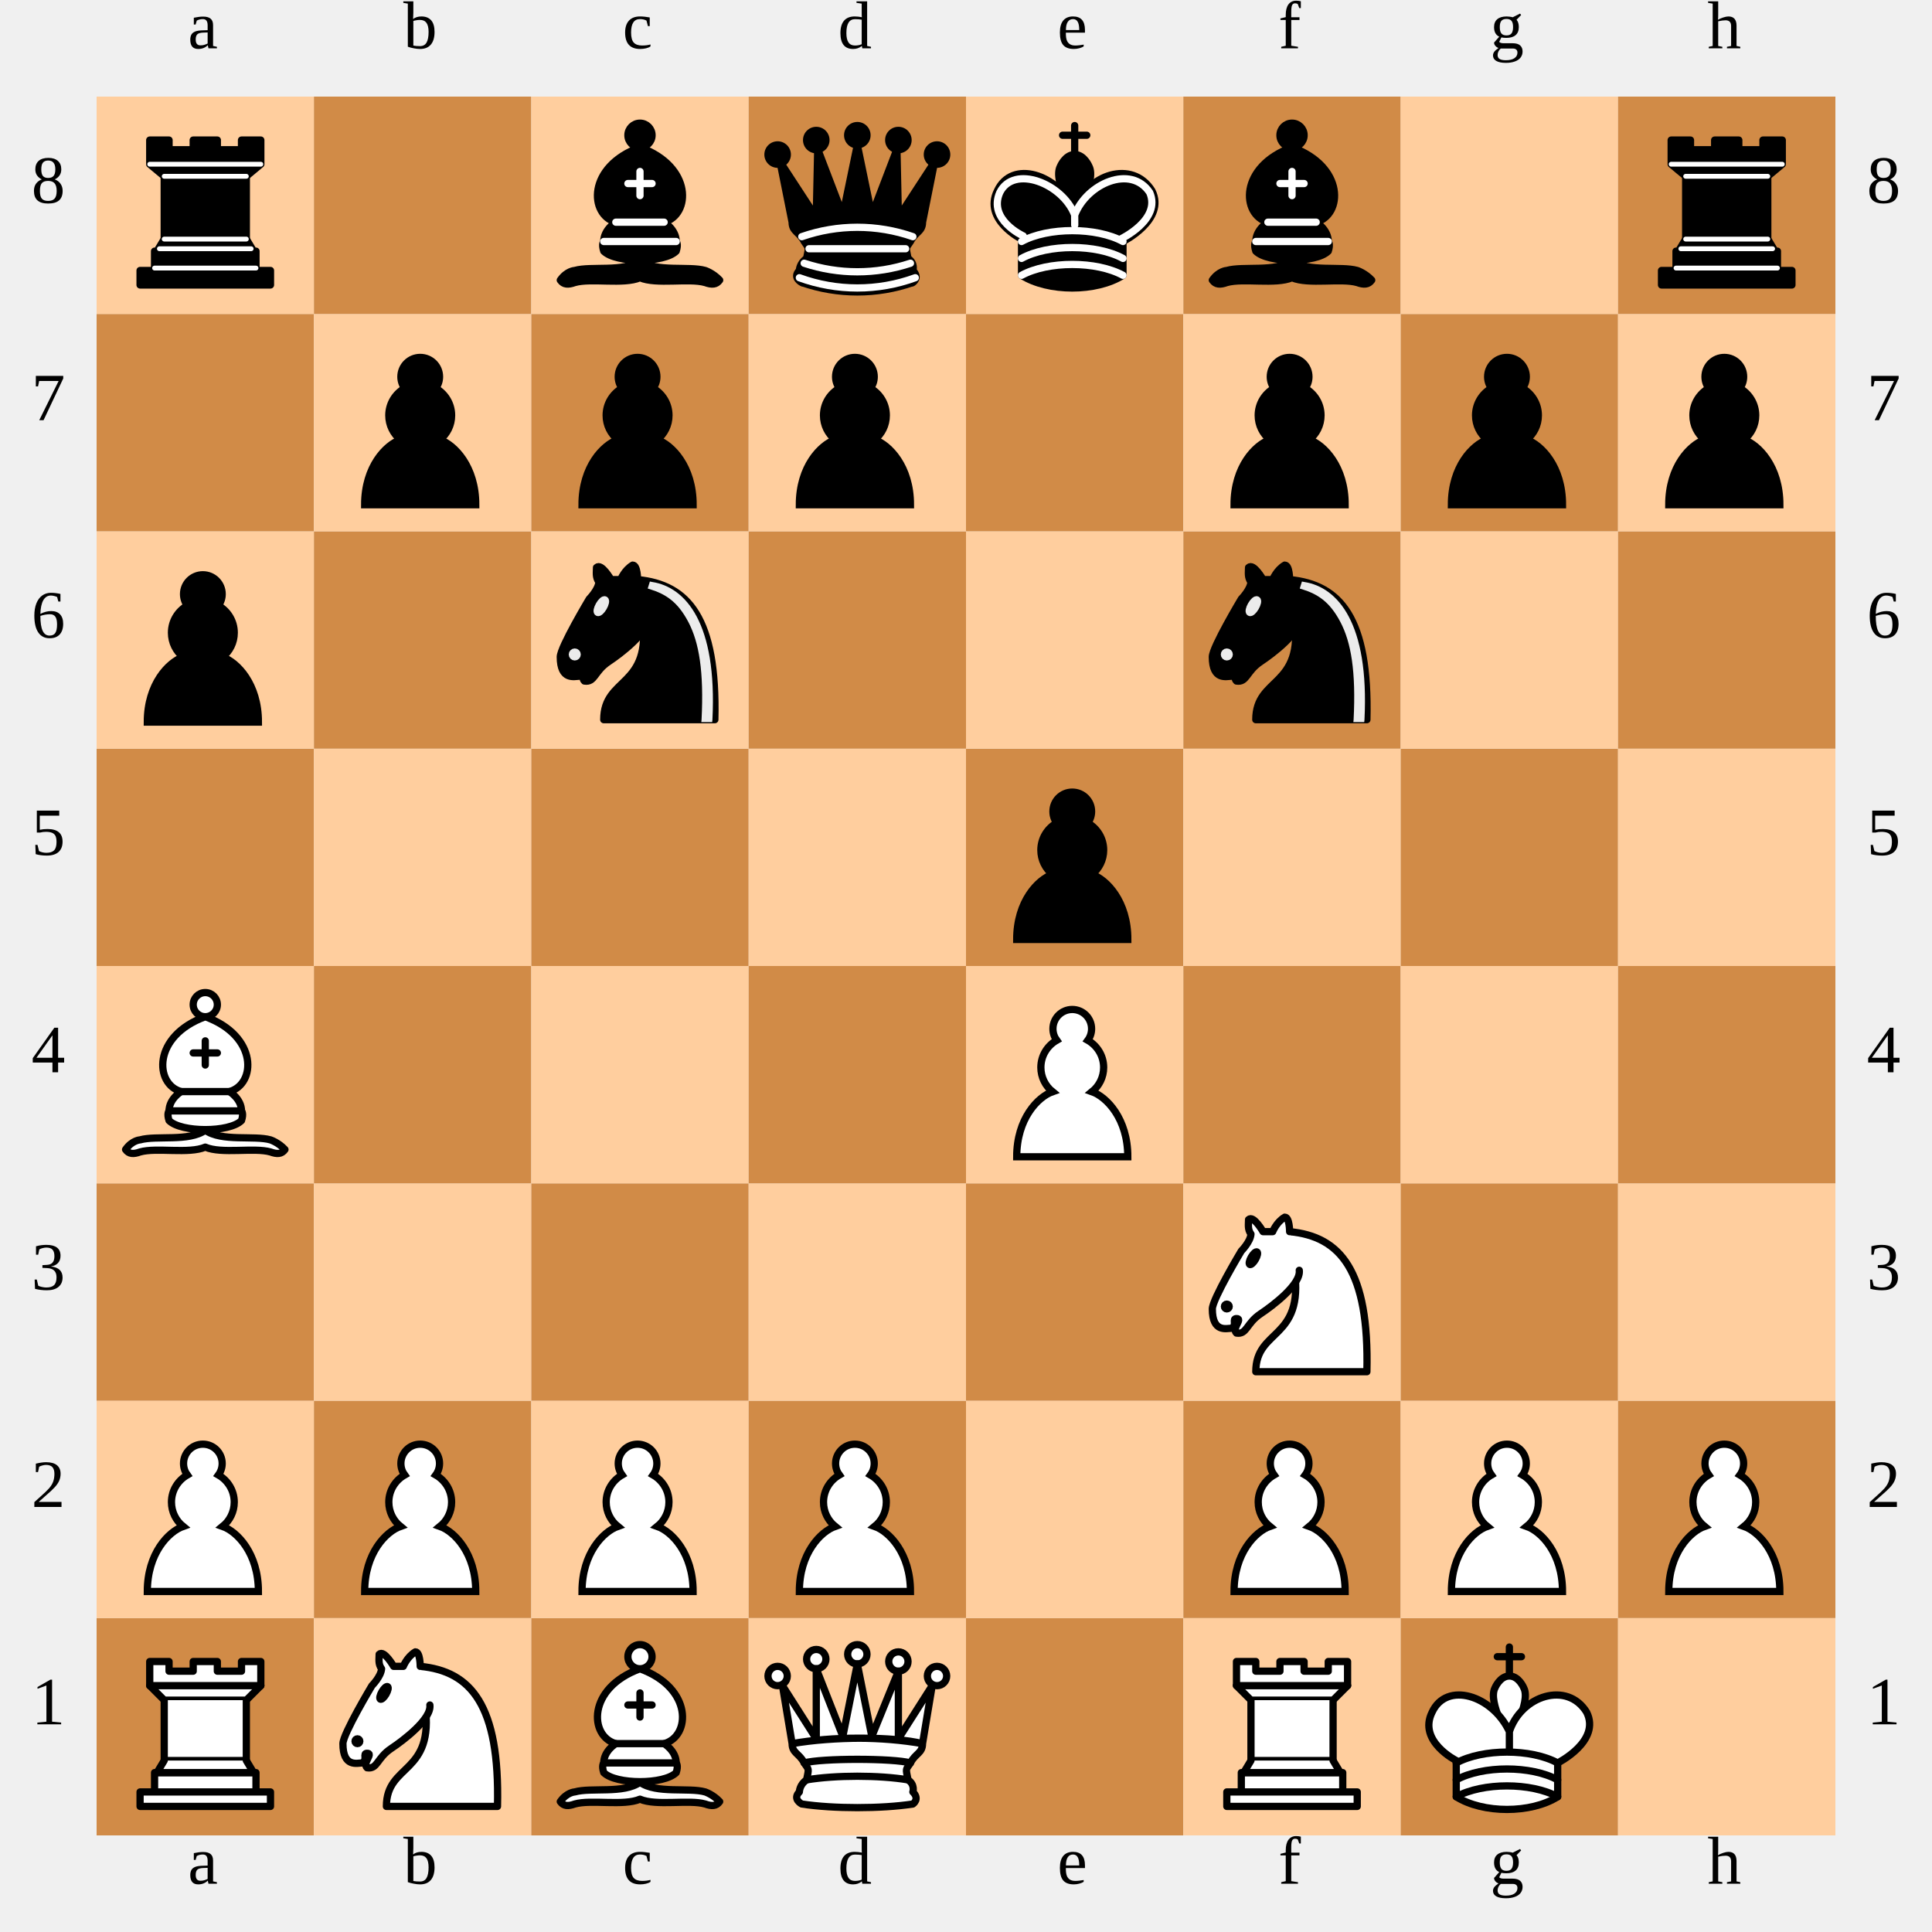
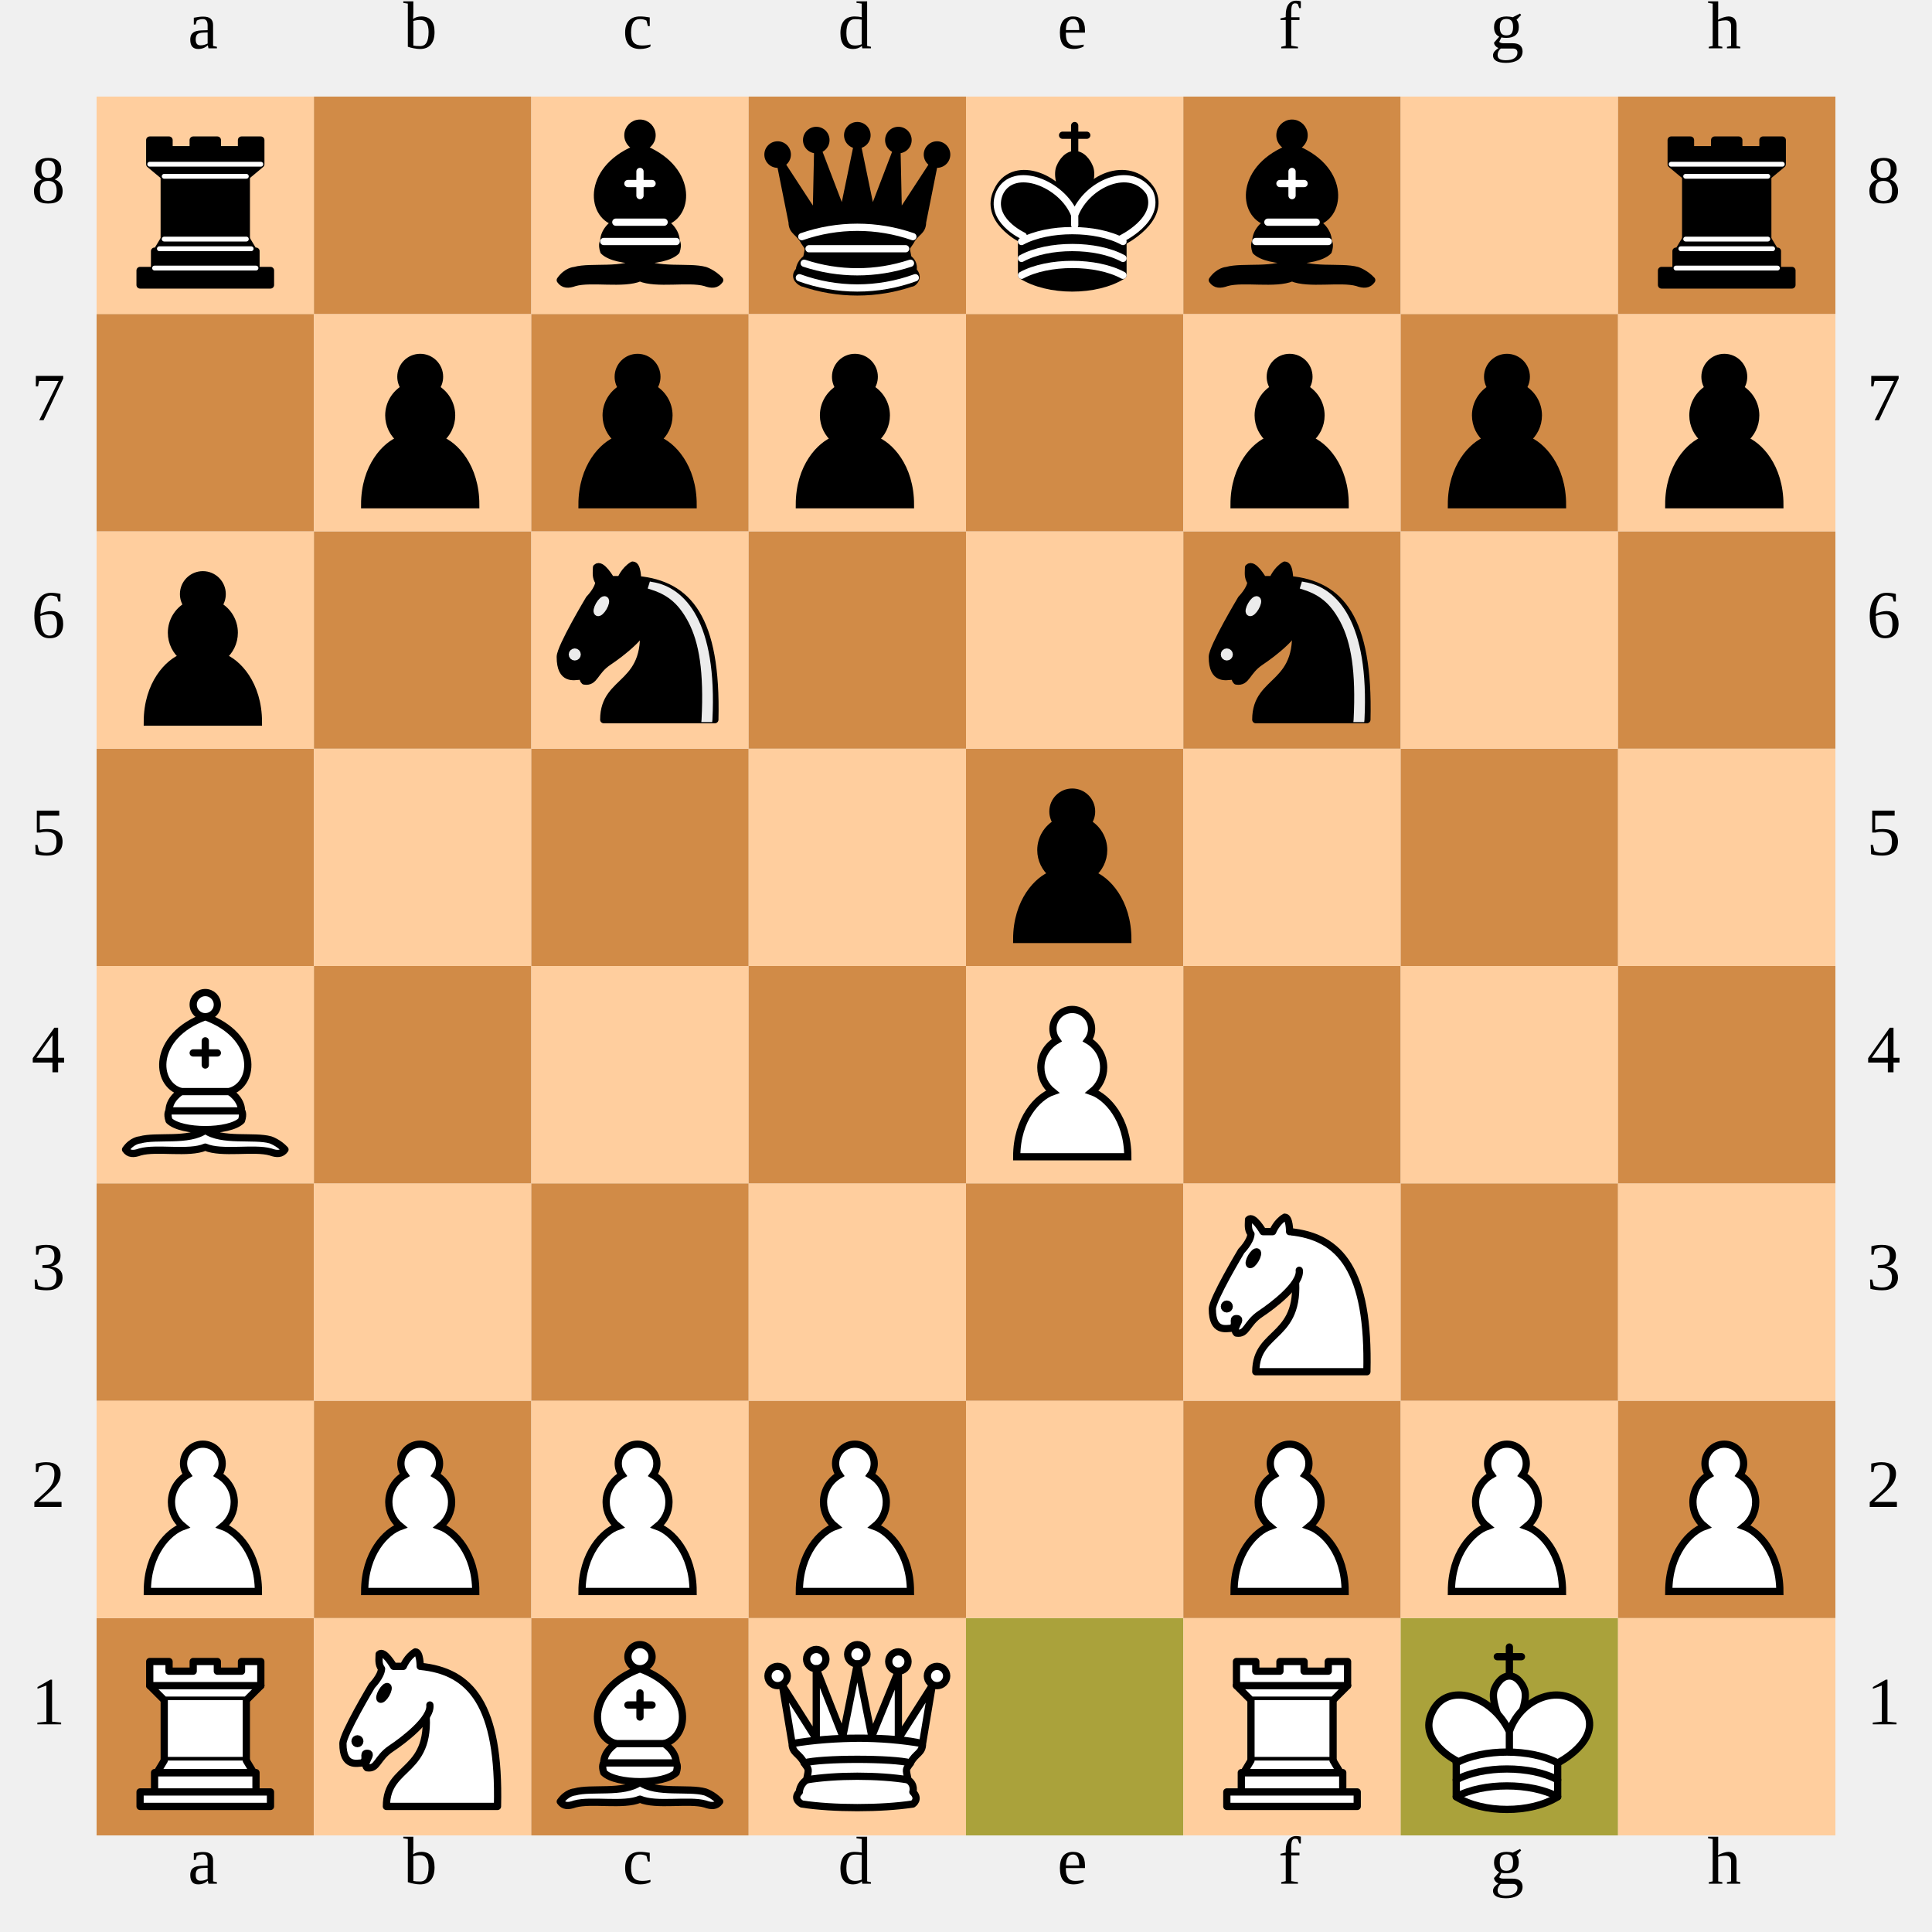
<svg xmlns="http://www.w3.org/2000/svg" xmlns:xlink="http://www.w3.org/1999/xlink" height="400" version="1.1" viewBox="0 0 400 400" width="400">
  <defs>
    <g class="white pawn" id="white-pawn">
      <path d="M22 9c-2.21 0-4 1.79-4 4 0 .89.29 1.71.78 2.38-1.95 1.12-3.28 3.21-3.28 5.62 0 2.03.94 3.84 2.41 5.03-3 1.06-7.41 5.55-7.41 13.47h23c0-7.92-4.41-12.41-7.41-13.47 1.47-1.19 2.41-3 2.41-5.03 0-2.41-1.33-4.5-3.28-5.62.49-.67.78-1.49.78-2.38 0-2.21-1.79-4-4-4z" fill="#fff" stroke="#000" stroke-linecap="round" stroke-width="1.5" />
    </g>
    <g class="white knight" fill="none" fill-rule="evenodd" id="white-knight" stroke="#000" stroke-linecap="round" stroke-linejoin="round" stroke-width="1.5">
      <path d="M 22,10 C 32.5,11 38.5,18 38,39 L 15,39 C 15,30 25,32.5 23,18" style="fill:#ffffff; stroke:#000000;" />
      <path d="M 24,18 C 24.38,20.91 18.45,25.37 16,27 C 13,29 13.18,31.34 11,31 C 9.958,30.06 12.41,27.96 11,28 C 10,28 11.19,29.23 10,30 C 9,30 5.997,31 6,26 C 6,24 12,14 12,14 C 12,14 13.89,12.1 14,10.5 C 13.27,9.506 13.5,8.5 13.5,7.5 C 14.5,6.5 16.5,10 16.5,10 L 18.5,10 C 18.5,10 19.28,8.008 21,7 C 22,7 22,10 22,10" style="fill:#ffffff; stroke:#000000;" />
      <path d="M 9.5 25.5 A 0.5 0.5 0 1 1 8.5,25.5 A 0.5 0.5 0 1 1 9.5 25.5 z" style="fill:#000000; stroke:#000000;" />
      <path d="M 15 15.5 A 0.5 1.5 0 1 1 14,15.5 A 0.5 1.5 0 1 1 15 15.5 z" style="fill:#000000; stroke:#000000;" transform="matrix(0.866,0.5,-0.5,0.866,9.693,-5.173)" />
    </g>
    <g class="white bishop" fill="none" fill-rule="evenodd" id="white-bishop" stroke="#000" stroke-linecap="round" stroke-linejoin="round" stroke-width="1.5">
      <g fill="#fff" stroke-linecap="butt">
        <path d="M9 36c3.39-.97 10.11.43 13.5-2 3.39 2.43 10.11 1.03 13.5 2 0 0 1.65.54 3 2-.68.97-1.65.99-3 .5-3.39-.97-10.11.46-13.5-1-3.39 1.46-10.11.03-13.5 1-1.354.49-2.323.47-3-.5 1.354-1.94 3-2 3-2zM15 32c2.5 2.5 12.5 2.5 15 0 .5-1.5 0-2 0-2 0-2.5-2.5-4-2.5-4 5.5-1.5 6-11.5-5-15.5-11 4-10.5 14-5 15.5 0 0-2.5 1.5-2.5 4 0 0-.5.5 0 2zM25 8a2.5 2.5 0 1 1-5 0 2.5 2.5 0 1 1 5 0z" />
      </g>
      <path d="M17.5 26h10M15 30h15m-7.5-14.5v5M20 18h5" stroke-linejoin="miter" />
    </g>
    <g class="white rook" fill="#fff" fill-rule="evenodd" id="white-rook" stroke="#000" stroke-linecap="round" stroke-linejoin="round" stroke-width="1.5">
      <path d="M9 39h27v-3H9v3zM12 36v-4h21v4H12zM11 14V9h4v2h5V9h5v2h5V9h4v5" stroke-linecap="butt" />
      <path d="M34 14l-3 3H14l-3-3" />
      <path d="M31 17v12.5H14V17" stroke-linecap="butt" stroke-linejoin="miter" />
      <path d="M31 29.5l1.5 2.5h-20l1.5-2.5" />
      <path d="M11 14h23" fill="none" stroke-linejoin="miter" />
    </g>
    <g class="white queen" fill="#fff" fill-rule="evenodd" id="white-queen" stroke="#000" stroke-linecap="round" stroke-linejoin="round" stroke-width="1.5">
      <path d="M8 12a2 2 0 1 1-4 0 2 2 0 1 1 4 0zM24.5 7.5a2 2 0 1 1-4 0 2 2 0 1 1 4 0zM41 12a2 2 0 1 1-4 0 2 2 0 1 1 4 0zM16 8.5a2 2 0 1 1-4 0 2 2 0 1 1 4 0zM33 9a2 2 0 1 1-4 0 2 2 0 1 1 4 0z" />
      <path d="M9 26c8.5-1.5 21-1.5 27 0l2-12-7 11V11l-5.5 13.5-3-15-3 15-5.5-14V25L7 14l2 12zM9 26c0 2 1.5 2 2.5 4 1 1.5 1 1 .5 3.5-1.5 1-1.5 2.5-1.5 2.5-1.5 1.5.5 2.5.5 2.5 6.5 1 16.5 1 23 0 0 0 1.5-1 0-2.5 0 0 .5-1.5-1-2.5-.5-2.5-.5-2 .5-3.5 1-2 2.5-2 2.5-4-8.5-1.5-18.5-1.5-27 0z" stroke-linecap="butt" />
      <path d="M11.5 30c3.5-1 18.5-1 22 0M12 33.5c6-1 15-1 21 0" fill="none" />
    </g>
    <g class="white king" fill="none" fill-rule="evenodd" id="white-king" stroke="#000" stroke-linecap="round" stroke-linejoin="round" stroke-width="1.5">
      <path d="M22.5 11.63V6M20 8h5" stroke-linejoin="miter" />
      <path d="M22.5 25s4.5-7.5 3-10.5c0 0-1-2.5-3-2.5s-3 2.5-3 2.5c-1.5 3 3 10.5 3 10.5" fill="#fff" stroke-linecap="butt" stroke-linejoin="miter" />
      <path d="M11.5 37c5.5 3.5 15.5 3.5 21 0v-7s9-4.5 6-10.5c-4-6.5-13.5-3.5-16 4V27v-3.5c-3.5-7.5-13-10.5-16-4-3 6 5 10 5 10V37z" fill="#fff" />
      <path d="M11.5 30c5.5-3 15.5-3 21 0m-21 3.5c5.5-3 15.5-3 21 0m-21 3.5c5.5-3 15.5-3 21 0" />
    </g>
    <g class="black pawn" id="black-pawn">
      <path d="M22 9c-2.21 0-4 1.79-4 4 0 .89.29 1.71.78 2.38-1.95 1.12-3.28 3.21-3.28 5.62 0 2.03.94 3.84 2.41 5.03-3 1.06-7.41 5.55-7.41 13.47h23c0-7.92-4.41-12.41-7.41-13.47 1.47-1.19 2.41-3 2.41-5.03 0-2.41-1.33-4.5-3.28-5.62.49-.67.78-1.49.78-2.38 0-2.21-1.79-4-4-4z" stroke="#000" stroke-linecap="round" stroke-width="1.5" />
    </g>
    <g class="black knight" fill="none" fill-rule="evenodd" id="black-knight" stroke="#000" stroke-linecap="round" stroke-linejoin="round" stroke-width="1.5">
      <path d="M 22,10 C 32.5,11 38.5,18 38,39 L 15,39 C 15,30 25,32.5 23,18" style="fill:#000000; stroke:#000000;" />
      <path d="M 24,18 C 24.38,20.91 18.45,25.37 16,27 C 13,29 13.18,31.34 11,31 C 9.958,30.06 12.41,27.96 11,28 C 10,28 11.19,29.23 10,30 C 9,30 5.997,31 6,26 C 6,24 12,14 12,14 C 12,14 13.89,12.1 14,10.5 C 13.27,9.506 13.5,8.5 13.5,7.5 C 14.5,6.5 16.5,10 16.5,10 L 18.5,10 C 18.5,10 19.28,8.008 21,7 C 22,7 22,10 22,10" style="fill:#000000; stroke:#000000;" />
      <path d="M 9.5 25.5 A 0.5 0.5 0 1 1 8.5,25.5 A 0.5 0.5 0 1 1 9.5 25.5 z" style="fill:#ececec; stroke:#ececec;" />
      <path d="M 15 15.5 A 0.5 1.5 0 1 1 14,15.5 A 0.5 1.5 0 1 1 15 15.5 z" style="fill:#ececec; stroke:#ececec;" transform="matrix(0.866,0.5,-0.5,0.866,9.693,-5.173)" />
      <path d="M 24.55,10.4 L 24.1,11.85 L 24.6,12 C 27.75,13 30.25,14.49 32.5,18.75 C 34.75,23.01 35.75,29.06 35.25,39 L 35.2,39.5 L 37.45,39.5 L 37.5,39 C 38,28.94 36.62,22.15 34.25,17.66 C 31.88,13.17 28.46,11.02 25.06,10.5 L 24.55,10.4 z " style="fill:#ececec; stroke:none;" />
    </g>
    <g class="black bishop" fill="none" fill-rule="evenodd" id="black-bishop" stroke="#000" stroke-linecap="round" stroke-linejoin="round" stroke-width="1.5">
      <path d="M9 36c3.39-.97 10.11.43 13.5-2 3.39 2.43 10.11 1.03 13.5 2 0 0 1.65.54 3 2-.68.97-1.65.99-3 .5-3.39-.97-10.11.46-13.5-1-3.39 1.46-10.11.03-13.5 1-1.354.49-2.323.47-3-.5 1.354-1.94 3-2 3-2zm6-4c2.5 2.5 12.5 2.5 15 0 .5-1.5 0-2 0-2 0-2.5-2.5-4-2.5-4 5.5-1.5 6-11.5-5-15.5-11 4-10.5 14-5 15.5 0 0-2.5 1.5-2.5 4 0 0-.5.5 0 2zM25 8a2.5 2.5 0 1 1-5 0 2.5 2.5 0 1 1 5 0z" fill="#000" stroke-linecap="butt" />
      <path d="M17.5 26h10M15 30h15m-7.5-14.5v5M20 18h5" stroke="#fff" stroke-linejoin="miter" />
    </g>
    <g class="black rook" fill="#000" fill-rule="evenodd" id="black-rook" stroke="#000" stroke-linecap="round" stroke-linejoin="round" stroke-width="1.5">
      <path d="M9 39h27v-3H9v3zM12.5 32l1.5-2.5h17l1.5 2.5h-20zM12 36v-4h21v4H12z" stroke-linecap="butt" />
      <path d="M14 29.5v-13h17v13H14z" stroke-linecap="butt" stroke-linejoin="miter" />
      <path d="M14 16.5L11 14h23l-3 2.5H14zM11 14V9h4v2h5V9h5v2h5V9h4v5H11z" stroke-linecap="butt" />
      <path d="M12 35.5h21M13 31.5h19M14 29.5h17M14 16.5h17M11 14h23" fill="none" stroke="#fff" stroke-linejoin="miter" stroke-width="1" />
    </g>
    <g class="black queen" fill="#000" fill-rule="evenodd" id="black-queen" stroke="#000" stroke-linecap="round" stroke-linejoin="round" stroke-width="1.5">
      <g fill="#000" stroke="none">
        <circle cx="6" cy="12" r="2.75" />
        <circle cx="14" cy="9" r="2.75" />
        <circle cx="22.5" cy="8" r="2.75" />
        <circle cx="31" cy="9" r="2.75" />
        <circle cx="39" cy="12" r="2.75" />
      </g>
      <path d="M9 26c8.5-1.5 21-1.5 27 0l2.5-12.5L31 25l-.3-14.1-5.2 13.6-3-14.5-3 14.5-5.2-13.6L14 25 6.5 13.5 9 26zM9 26c0 2 1.5 2 2.5 4 1 1.5 1 1 .5 3.5-1.5 1-1.5 2.5-1.5 2.5-1.5 1.5.5 2.5.5 2.5 6.5 1 16.5 1 23 0 0 0 1.5-1 0-2.5 0 0 .5-1.5-1-2.5-.5-2.5-.5-2 .5-3.5 1-2 2.5-2 2.5-4-8.5-1.5-18.5-1.5-27 0z" stroke-linecap="butt" />
      <path d="M11 38.5a35 35 1 0 0 23 0" fill="none" stroke-linecap="butt" />
      <path d="M11 29a35 35 1 0 1 23 0M12.5 31.5h20M11.5 34.5a35 35 1 0 0 22 0M10.5 37.5a35 35 1 0 0 24 0" fill="none" stroke="#fff" />
    </g>
    <g class="black king" fill="none" fill-rule="evenodd" id="black-king" stroke="#000" stroke-linecap="round" stroke-linejoin="round" stroke-width="1.5">
      <path d="M22.5 11.63V6" stroke-linejoin="miter" />
      <path d="M22.5 25s4.5-7.5 3-10.5c0 0-1-2.5-3-2.5s-3 2.5-3 2.5c-1.5 3 3 10.5 3 10.5" fill="#000" stroke-linecap="butt" stroke-linejoin="miter" />
      <path d="M11.5 37c5.5 3.5 15.5 3.5 21 0v-7s9-4.5 6-10.5c-4-6.5-13.5-3.5-16 4V27v-3.5c-3.5-7.5-13-10.5-16-4-3 6 5 10 5 10V37z" fill="#000" />
      <path d="M20 8h5" stroke-linejoin="miter" />
      <path d="M32 29.5s8.5-4 6.03-9.65C34.15 14 25 18 22.5 24.5l.01 2.1-.01-2.1C20 18 9.906 14 6.997 19.85c-2.497 5.65 4.853 9 4.853 9M11.5 30c5.5-3 15.5-3 21 0m-21 3.5c5.5-3 15.5-3 21 0m-21 3.5c5.5-3 15.5-3 21 0" stroke="#fff" />
    </g>
  </defs>
  <rect class="square dark a1" fill="#d18b47" height="45" stroke="none" width="45" x="20" y="335" />
  <use transform="translate(20, 335)" xlink:href="#white-rook" />
  <rect class="square light b1" fill="#ffce9e" height="45" stroke="none" width="45" x="65" y="335" />
  <use transform="translate(65, 335)" xlink:href="#white-knight" />
  <rect class="square dark c1" fill="#d18b47" height="45" stroke="none" width="45" x="110" y="335" />
  <use transform="translate(110, 335)" xlink:href="#white-bishop" />
  <rect class="square light d1" fill="#ffce9e" height="45" stroke="none" width="45" x="155" y="335" />
  <use transform="translate(155, 335)" xlink:href="#white-queen" />
-   <rect class="square dark e1" fill="#d18b47" height="45" stroke="none" width="45" x="200" y="335" />
+   <rect class="square dark lastmove e1" fill="#aaa23b" height="45" stroke="none" width="45" x="200" y="335" />
  <rect class="square light f1" fill="#ffce9e" height="45" stroke="none" width="45" x="245" y="335" />
  <use transform="translate(245, 335)" xlink:href="#white-rook" />
-   <rect class="square dark g1" fill="#d18b47" height="45" stroke="none" width="45" x="290" y="335" />
+   <rect class="square dark lastmove g1" fill="#aaa23b" height="45" stroke="none" width="45" x="290" y="335" />
  <use transform="translate(290, 335)" xlink:href="#white-king" />
  <rect class="square light h1" fill="#ffce9e" height="45" stroke="none" width="45" x="335" y="335" />
  <rect class="square light a2" fill="#ffce9e" height="45" stroke="none" width="45" x="20" y="290" />
  <use transform="translate(20, 290)" xlink:href="#white-pawn" />
  <rect class="square dark b2" fill="#d18b47" height="45" stroke="none" width="45" x="65" y="290" />
  <use transform="translate(65, 290)" xlink:href="#white-pawn" />
  <rect class="square light c2" fill="#ffce9e" height="45" stroke="none" width="45" x="110" y="290" />
  <use transform="translate(110, 290)" xlink:href="#white-pawn" />
  <rect class="square dark d2" fill="#d18b47" height="45" stroke="none" width="45" x="155" y="290" />
  <use transform="translate(155, 290)" xlink:href="#white-pawn" />
  <rect class="square light e2" fill="#ffce9e" height="45" stroke="none" width="45" x="200" y="290" />
  <rect class="square dark f2" fill="#d18b47" height="45" stroke="none" width="45" x="245" y="290" />
  <use transform="translate(245, 290)" xlink:href="#white-pawn" />
  <rect class="square light g2" fill="#ffce9e" height="45" stroke="none" width="45" x="290" y="290" />
  <use transform="translate(290, 290)" xlink:href="#white-pawn" />
  <rect class="square dark h2" fill="#d18b47" height="45" stroke="none" width="45" x="335" y="290" />
  <use transform="translate(335, 290)" xlink:href="#white-pawn" />
  <rect class="square dark a3" fill="#d18b47" height="45" stroke="none" width="45" x="20" y="245" />
  <rect class="square light b3" fill="#ffce9e" height="45" stroke="none" width="45" x="65" y="245" />
  <rect class="square dark c3" fill="#d18b47" height="45" stroke="none" width="45" x="110" y="245" />
  <rect class="square light d3" fill="#ffce9e" height="45" stroke="none" width="45" x="155" y="245" />
  <rect class="square dark e3" fill="#d18b47" height="45" stroke="none" width="45" x="200" y="245" />
  <rect class="square light f3" fill="#ffce9e" height="45" stroke="none" width="45" x="245" y="245" />
  <use transform="translate(245, 245)" xlink:href="#white-knight" />
  <rect class="square dark g3" fill="#d18b47" height="45" stroke="none" width="45" x="290" y="245" />
  <rect class="square light h3" fill="#ffce9e" height="45" stroke="none" width="45" x="335" y="245" />
  <rect class="square light a4" fill="#ffce9e" height="45" stroke="none" width="45" x="20" y="200" />
  <use transform="translate(20, 200)" xlink:href="#white-bishop" />
  <rect class="square dark b4" fill="#d18b47" height="45" stroke="none" width="45" x="65" y="200" />
  <rect class="square light c4" fill="#ffce9e" height="45" stroke="none" width="45" x="110" y="200" />
  <rect class="square dark d4" fill="#d18b47" height="45" stroke="none" width="45" x="155" y="200" />
  <rect class="square light e4" fill="#ffce9e" height="45" stroke="none" width="45" x="200" y="200" />
  <use transform="translate(200, 200)" xlink:href="#white-pawn" />
  <rect class="square dark f4" fill="#d18b47" height="45" stroke="none" width="45" x="245" y="200" />
  <rect class="square light g4" fill="#ffce9e" height="45" stroke="none" width="45" x="290" y="200" />
  <rect class="square dark h4" fill="#d18b47" height="45" stroke="none" width="45" x="335" y="200" />
  <rect class="square dark a5" fill="#d18b47" height="45" stroke="none" width="45" x="20" y="155" />
  <rect class="square light b5" fill="#ffce9e" height="45" stroke="none" width="45" x="65" y="155" />
  <rect class="square dark c5" fill="#d18b47" height="45" stroke="none" width="45" x="110" y="155" />
  <rect class="square light d5" fill="#ffce9e" height="45" stroke="none" width="45" x="155" y="155" />
  <rect class="square dark e5" fill="#d18b47" height="45" stroke="none" width="45" x="200" y="155" />
  <use transform="translate(200, 155)" xlink:href="#black-pawn" />
  <rect class="square light f5" fill="#ffce9e" height="45" stroke="none" width="45" x="245" y="155" />
  <rect class="square dark g5" fill="#d18b47" height="45" stroke="none" width="45" x="290" y="155" />
  <rect class="square light h5" fill="#ffce9e" height="45" stroke="none" width="45" x="335" y="155" />
  <rect class="square light a6" fill="#ffce9e" height="45" stroke="none" width="45" x="20" y="110" />
  <use transform="translate(20, 110)" xlink:href="#black-pawn" />
  <rect class="square dark b6" fill="#d18b47" height="45" stroke="none" width="45" x="65" y="110" />
  <rect class="square light c6" fill="#ffce9e" height="45" stroke="none" width="45" x="110" y="110" />
  <use transform="translate(110, 110)" xlink:href="#black-knight" />
  <rect class="square dark d6" fill="#d18b47" height="45" stroke="none" width="45" x="155" y="110" />
  <rect class="square light e6" fill="#ffce9e" height="45" stroke="none" width="45" x="200" y="110" />
  <rect class="square dark f6" fill="#d18b47" height="45" stroke="none" width="45" x="245" y="110" />
  <use transform="translate(245, 110)" xlink:href="#black-knight" />
  <rect class="square light g6" fill="#ffce9e" height="45" stroke="none" width="45" x="290" y="110" />
  <rect class="square dark h6" fill="#d18b47" height="45" stroke="none" width="45" x="335" y="110" />
  <rect class="square dark a7" fill="#d18b47" height="45" stroke="none" width="45" x="20" y="65" />
  <rect class="square light b7" fill="#ffce9e" height="45" stroke="none" width="45" x="65" y="65" />
  <use transform="translate(65, 65)" xlink:href="#black-pawn" />
  <rect class="square dark c7" fill="#d18b47" height="45" stroke="none" width="45" x="110" y="65" />
  <use transform="translate(110, 65)" xlink:href="#black-pawn" />
  <rect class="square light d7" fill="#ffce9e" height="45" stroke="none" width="45" x="155" y="65" />
  <use transform="translate(155, 65)" xlink:href="#black-pawn" />
  <rect class="square dark e7" fill="#d18b47" height="45" stroke="none" width="45" x="200" y="65" />
  <rect class="square light f7" fill="#ffce9e" height="45" stroke="none" width="45" x="245" y="65" />
  <use transform="translate(245, 65)" xlink:href="#black-pawn" />
  <rect class="square dark g7" fill="#d18b47" height="45" stroke="none" width="45" x="290" y="65" />
  <use transform="translate(290, 65)" xlink:href="#black-pawn" />
  <rect class="square light h7" fill="#ffce9e" height="45" stroke="none" width="45" x="335" y="65" />
  <use transform="translate(335, 65)" xlink:href="#black-pawn" />
  <rect class="square light a8" fill="#ffce9e" height="45" stroke="none" width="45" x="20" y="20" />
  <use transform="translate(20, 20)" xlink:href="#black-rook" />
  <rect class="square dark b8" fill="#d18b47" height="45" stroke="none" width="45" x="65" y="20" />
  <rect class="square light c8" fill="#ffce9e" height="45" stroke="none" width="45" x="110" y="20" />
  <use transform="translate(110, 20)" xlink:href="#black-bishop" />
  <rect class="square dark d8" fill="#d18b47" height="45" stroke="none" width="45" x="155" y="20" />
  <use transform="translate(155, 20)" xlink:href="#black-queen" />
  <rect class="square light e8" fill="#ffce9e" height="45" stroke="none" width="45" x="200" y="20" />
  <use transform="translate(200, 20)" xlink:href="#black-king" />
  <rect class="square dark f8" fill="#d18b47" height="45" stroke="none" width="45" x="245" y="20" />
  <use transform="translate(245, 20)" xlink:href="#black-bishop" />
  <rect class="square light g8" fill="#ffce9e" height="45" stroke="none" width="45" x="290" y="20" />
  <rect class="square dark h8" fill="#d18b47" height="45" stroke="none" width="45" x="335" y="20" />
  <use transform="translate(335, 20)" xlink:href="#black-rook" />
  <text alignment-baseline="middle" font-size="14" text-anchor="middle" x="42" y="10">a</text>
  <text alignment-baseline="middle" font-size="14" text-anchor="middle" x="42" y="390">a</text>
  <text alignment-baseline="middle" font-size="14" text-anchor="middle" x="87" y="10">b</text>
  <text alignment-baseline="middle" font-size="14" text-anchor="middle" x="87" y="390">b</text>
  <text alignment-baseline="middle" font-size="14" text-anchor="middle" x="132" y="10">c</text>
  <text alignment-baseline="middle" font-size="14" text-anchor="middle" x="132" y="390">c</text>
  <text alignment-baseline="middle" font-size="14" text-anchor="middle" x="177" y="10">d</text>
  <text alignment-baseline="middle" font-size="14" text-anchor="middle" x="177" y="390">d</text>
  <text alignment-baseline="middle" font-size="14" text-anchor="middle" x="222" y="10">e</text>
  <text alignment-baseline="middle" font-size="14" text-anchor="middle" x="222" y="390">e</text>
  <text alignment-baseline="middle" font-size="14" text-anchor="middle" x="267" y="10">f</text>
  <text alignment-baseline="middle" font-size="14" text-anchor="middle" x="267" y="390">f</text>
  <text alignment-baseline="middle" font-size="14" text-anchor="middle" x="312" y="10">g</text>
  <text alignment-baseline="middle" font-size="14" text-anchor="middle" x="312" y="390">g</text>
  <text alignment-baseline="middle" font-size="14" text-anchor="middle" x="357" y="10">h</text>
  <text alignment-baseline="middle" font-size="14" text-anchor="middle" x="357" y="390">h</text>
  <text alignment-baseline="middle" font-size="14" text-anchor="middle" x="10" y="357">1</text>
  <text alignment-baseline="middle" font-size="14" text-anchor="middle" x="390" y="357">1</text>
  <text alignment-baseline="middle" font-size="14" text-anchor="middle" x="10" y="312">2</text>
  <text alignment-baseline="middle" font-size="14" text-anchor="middle" x="390" y="312">2</text>
  <text alignment-baseline="middle" font-size="14" text-anchor="middle" x="10" y="267">3</text>
  <text alignment-baseline="middle" font-size="14" text-anchor="middle" x="390" y="267">3</text>
  <text alignment-baseline="middle" font-size="14" text-anchor="middle" x="10" y="222">4</text>
  <text alignment-baseline="middle" font-size="14" text-anchor="middle" x="390" y="222">4</text>
  <text alignment-baseline="middle" font-size="14" text-anchor="middle" x="10" y="177">5</text>
  <text alignment-baseline="middle" font-size="14" text-anchor="middle" x="390" y="177">5</text>
  <text alignment-baseline="middle" font-size="14" text-anchor="middle" x="10" y="132">6</text>
  <text alignment-baseline="middle" font-size="14" text-anchor="middle" x="390" y="132">6</text>
  <text alignment-baseline="middle" font-size="14" text-anchor="middle" x="10" y="87">7</text>
  <text alignment-baseline="middle" font-size="14" text-anchor="middle" x="390" y="87">7</text>
  <text alignment-baseline="middle" font-size="14" text-anchor="middle" x="10" y="42">8</text>
  <text alignment-baseline="middle" font-size="14" text-anchor="middle" x="390" y="42">8</text>
</svg>
